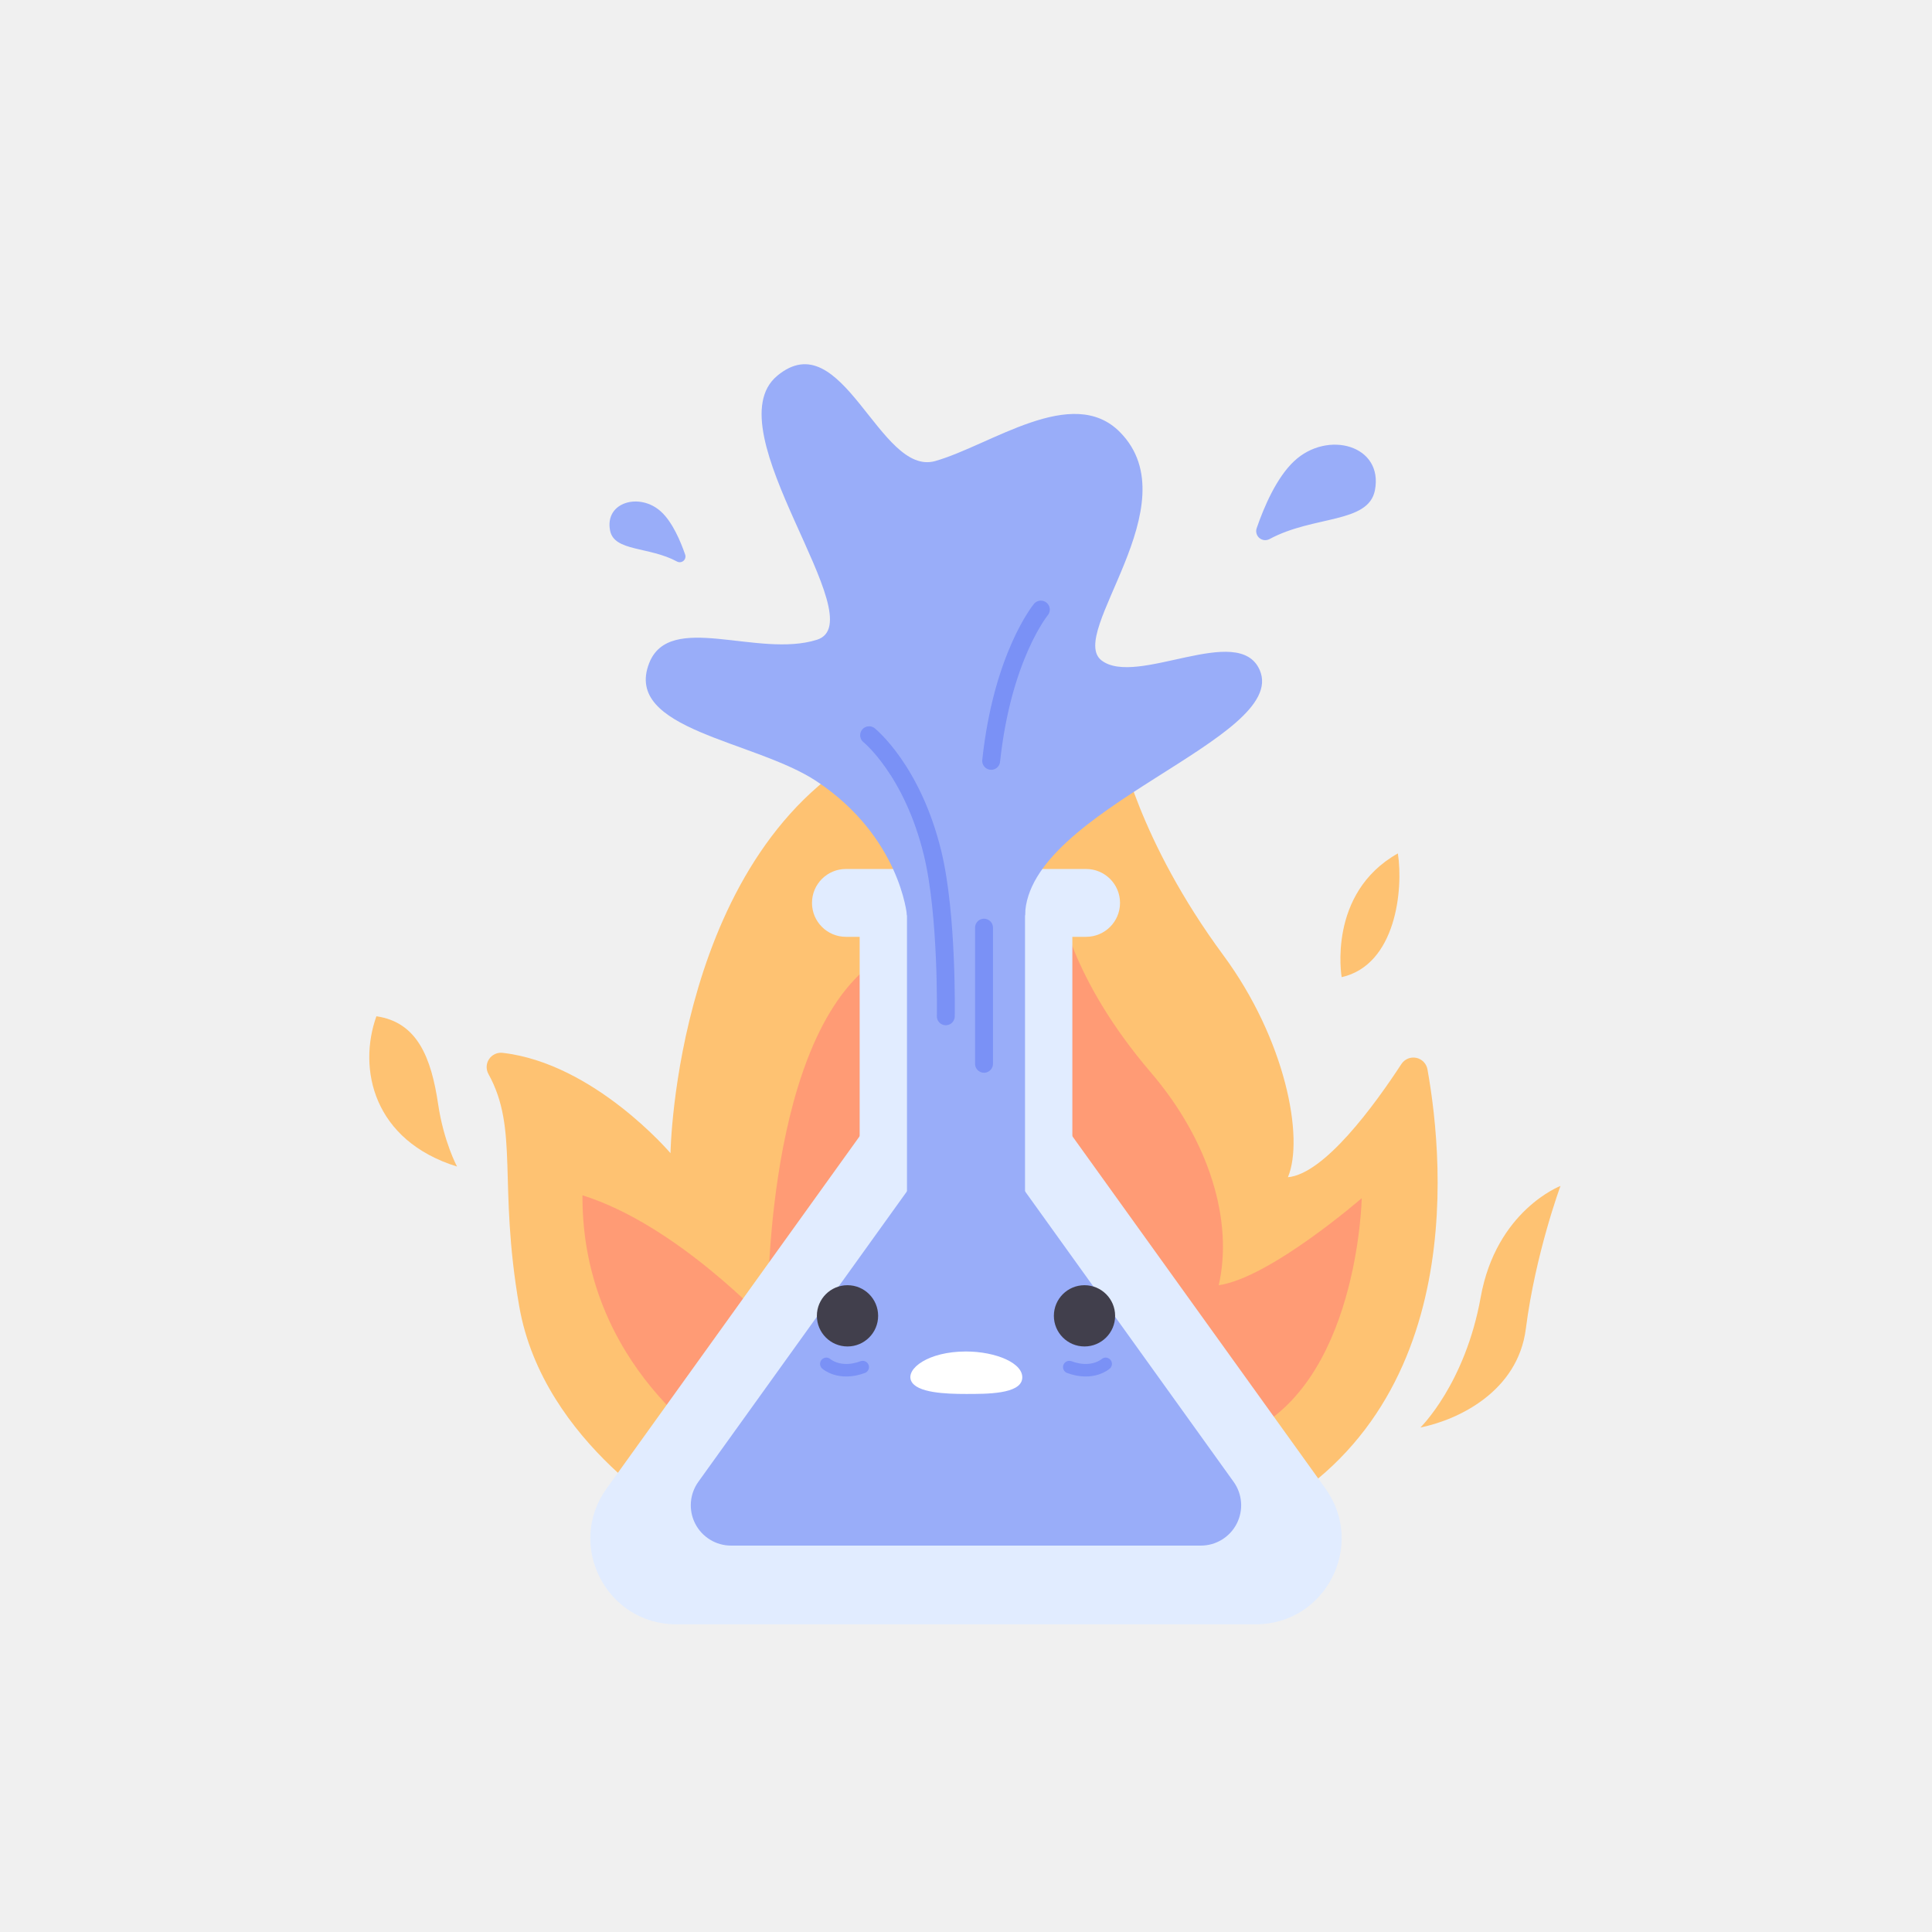
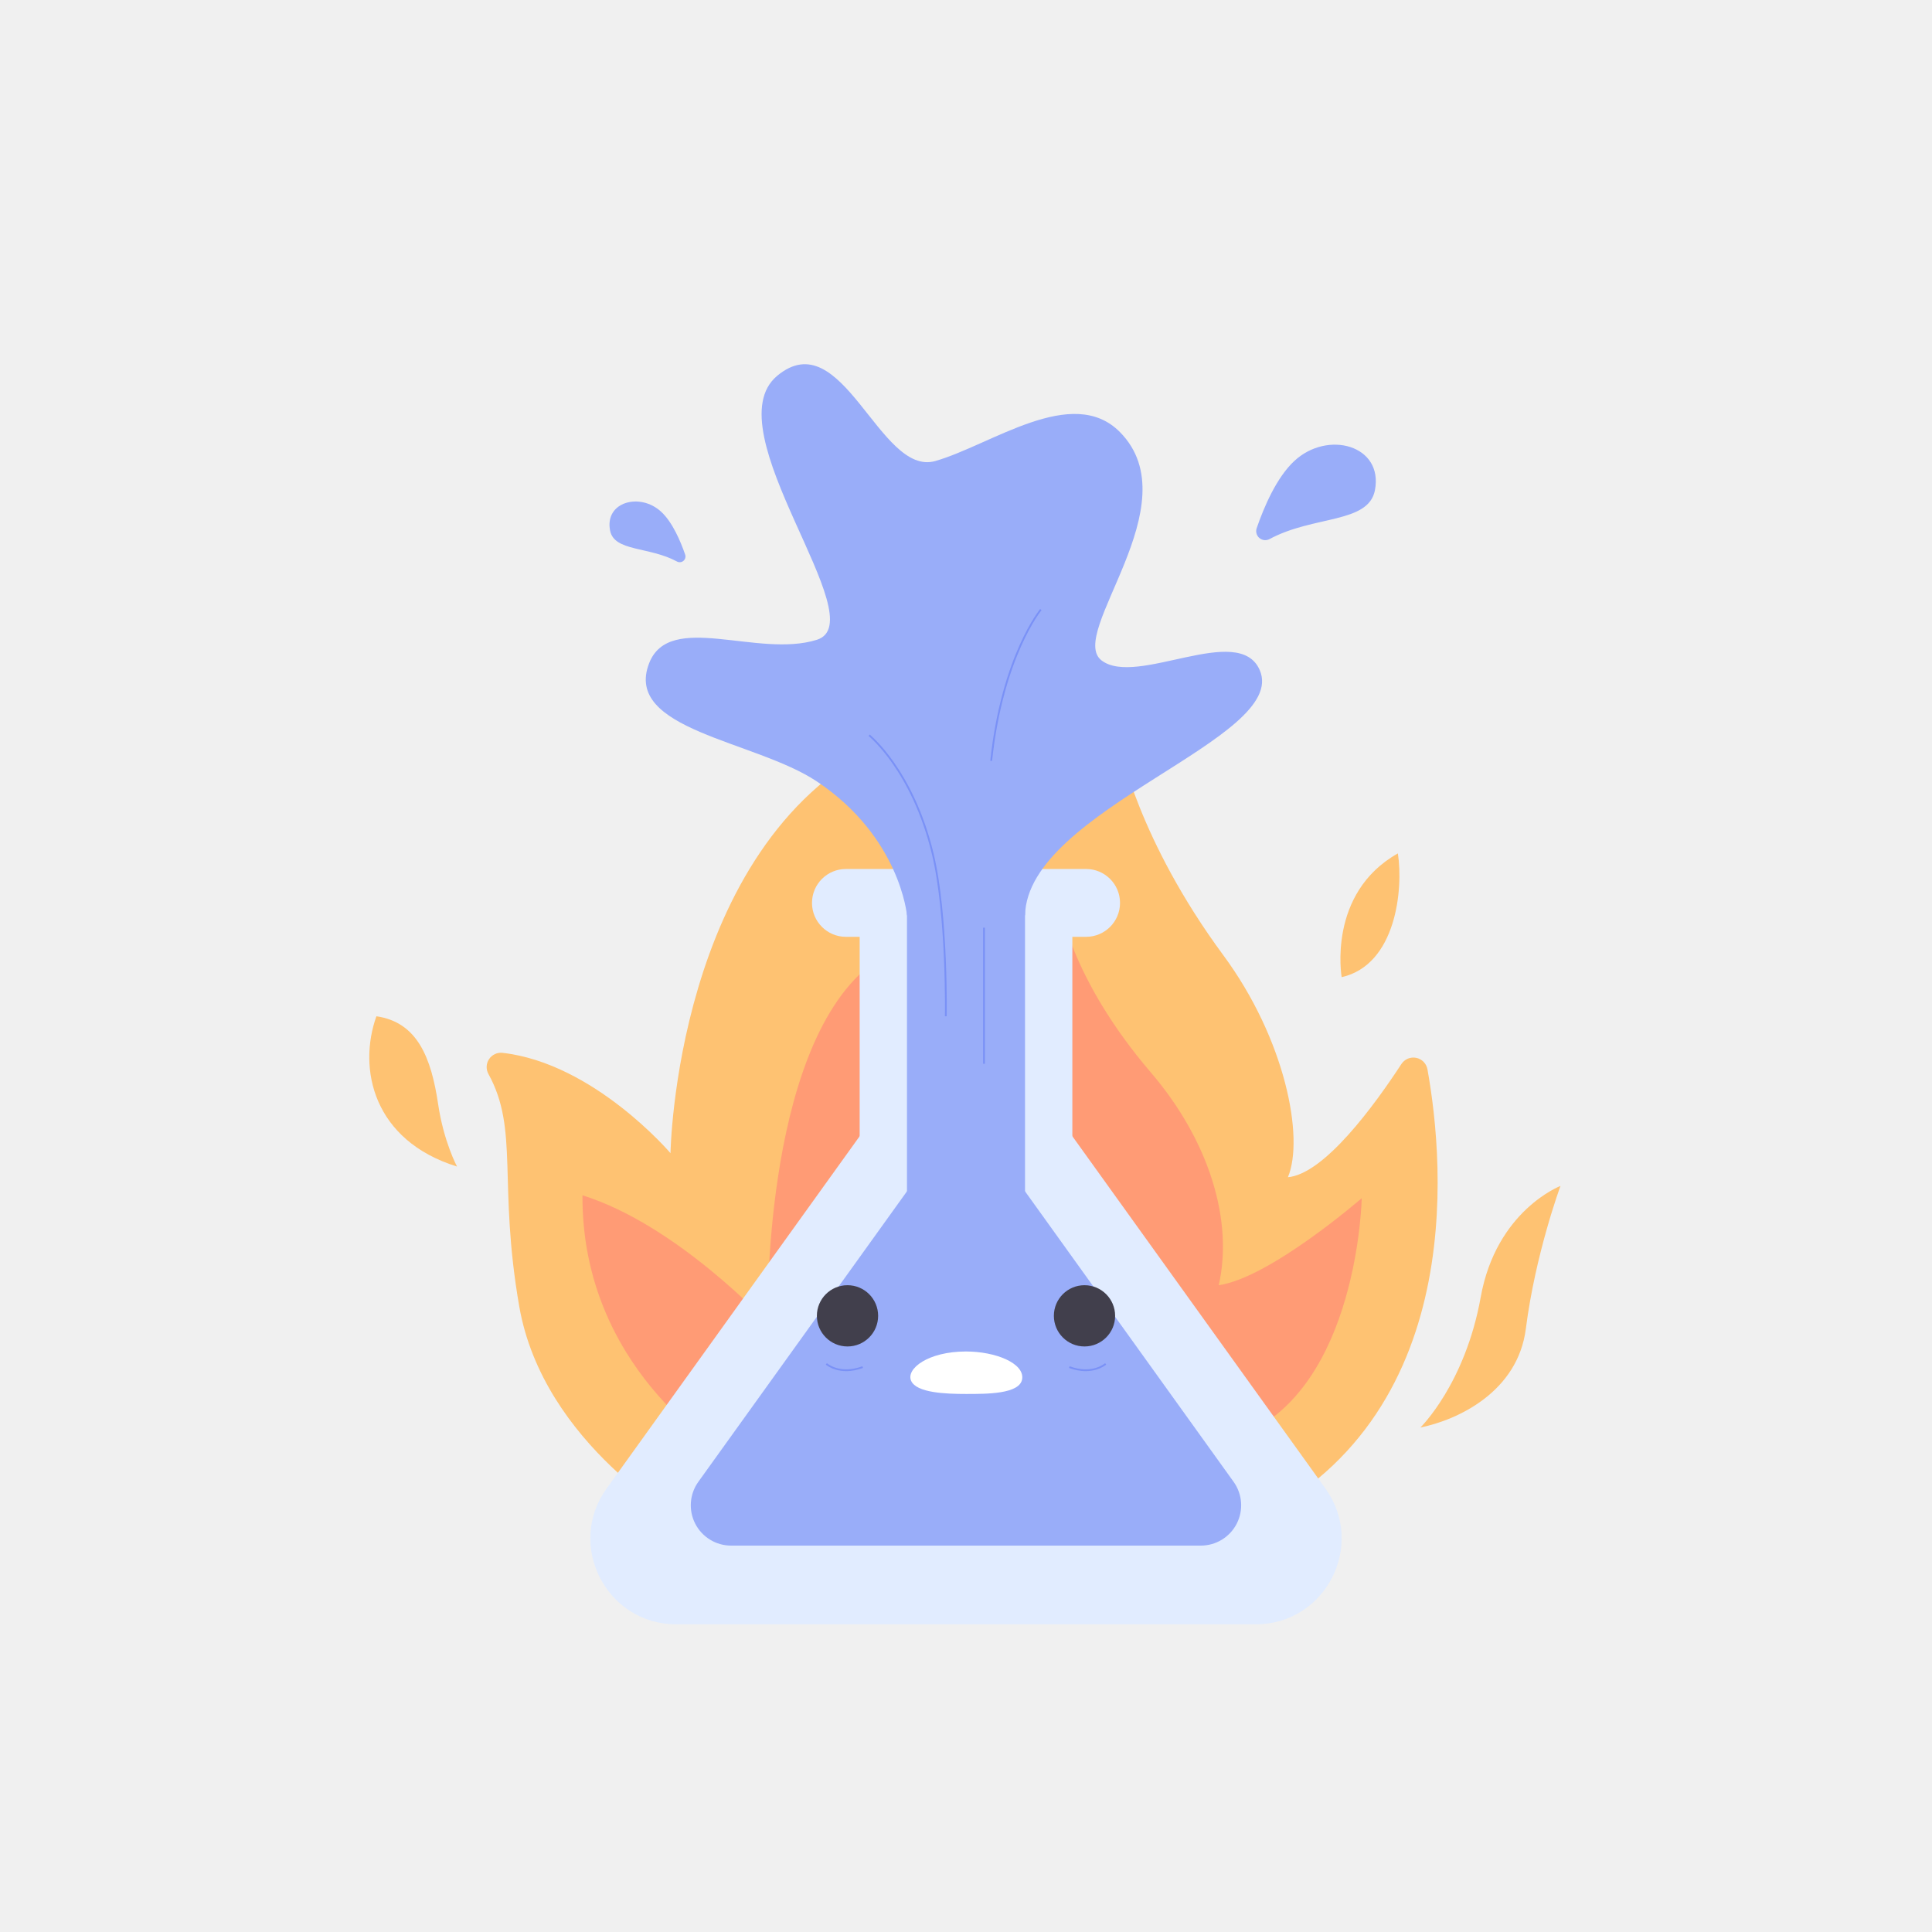
<svg xmlns="http://www.w3.org/2000/svg" viewBox="0 0 1080 1080">
  <defs>
    <style>
-       .cls-1{isolation:isolate;}.cls-2{fill:#fec272;}.cls-3{fill:#ff8d76;opacity:0.73;}.cls-4{fill:#e1ecff;}.cls-5{fill:#99adf9;}.cls-6{fill:#413f4c;}.cls-7{fill:#fff;}.cls-8,.cls-9{fill:none;stroke:#99adf9;stroke-linecap:round;stroke-miterlimit:10;opacity:0.51;mix-blend-mode:multiply;}.cls-8{stroke-width:7px;}.cls-9{stroke-width:10px;}
+       .cls-1{isolation:isolate;}.cls-2{fill:#fec272;}.cls-3{fill:#ff8d76;opacity:0.73;}.cls-4{fill:#e1ecff;}.cls-5{fill:#99adf9;}.cls-6{fill:#413f4c;}.cls-7{fill:#fff;}.cls-8,.cls-9{fill:none;stroke:#99adf9;strokeLinecap:round;stroke-miterlimit:10;opacity:0.51;mix-blend-mode:multiply;}.cls-8{strokeWidth:7px;}.cls-9{strokeWidth:10px;}
    </style>
  </defs>
  <g class="cls-1">
    <g id="Layer_2" data-name="Layer 2">
      <path class="cls-2" d="M383.15 851.41s-79.45-43.69-92.9-121.2c-11.93-68.75 0-98.69-17.23-129.88a8 8 0 017.87-11.79c51.24 5.82 93.92 56.09 93.92 56.09s2.69-171 116.07-227.53c96.47 3.84 135.21 0 135.21 0s10.07 52.27 57.73 116.84c34.79 47.13 45.35 102.2 36.13 124.14 20.48-1.88 48.53-40.45 63.46-63.31a8 8 0 0114.55 3c9.61 53.48 23 201.77-108.83 257.46-149.06-.05-305.98-3.82-305.98-3.82z" />
      <path class="cls-3" d="M403 810.76s-77.91-46.22-77.4-142.56c52.79 16.4 103.52 71.28 103.52 71.28s-3.41-151.4 56.72-199.48c87.15 7.78 106.51-35.27 106.51-35.27s5.39 41.51 51 94.8c32.8 38.34 46.13 83.05 37.93 118.91 28.69-4.12 79.94-48.65 79.94-48.65s-2 106-67.35 132.68S403 810.76 403 810.76z" />
      <rect class="cls-4" x="453.91" y="485.77" width="172.19" height="37.92" rx="18.96" />
      <path class="cls-4" d="M378 908h324c39 0 61.71-44.19 38.93-75.9L540 552.39 339.07 832.13C316.29 863.84 339 908 378 908z" />
      <path class="cls-4" d="M480.56 504.73h118.89V668.2H480.56z" />
      <path class="cls-5" d="M408.72 864h262.56a22.53 22.53 0 0018.3-35.68L540 620 390.42 828.28a22.53 22.53 0 0018.3 35.72z" />
      <circle class="cls-6" cx="473.76" cy="735.56" r="17.12" />
      <circle class="cls-6" cx="606.24" cy="735.56" r="17.12" />
      <path class="cls-7" d="M540 755.49c16.47 0 32.44 6.49 31.42 15.2s-20.14 8.54-31.42 8.54-27.68-.59-30.67-7.34 9.5-16.4 30.67-16.4z" />
      <path class="cls-8" d="M461.93 762.41s7.3 6.62 20.33 1.81M618.07 762.41s-7.3 6.62-20.33 1.81" />
      <path class="cls-5" d="M507.01 485.77h65.98v204.98h-65.98z" />
      <path class="cls-5" d="M507 511.65s-3.83-43.82-50.38-74.82c-34.49-23-108.35-28.68-93.74-66.11 11.41-29.21 60.65-2.69 93.74-13.07S398 240.43 434.46 210.07s57.19 56.5 88.32 47.66 76.66-43.18 103.31-16.15c40 40.62-29.9 112.62-10.3 127.61s76.69-21.53 88.4 5.38C720.89 413 574.32 452.29 573 511.65zM709.71 301.33a5.06 5.06 0 01-7.22-6.07c4.09-11.88 11.1-28.31 21-37.53 18.62-17.43 50-8.88 45.09 16.39-3.69 18.63-34.29 13.95-58.87 27.21zM378.38 313.86A3.21 3.21 0 00383 310c-2.6-7.54-7.05-18-13.31-23.84-11.83-11.07-31.8-5.64-28.65 10.42 2.29 11.83 21.73 8.86 37.34 17.28z" />
      <path class="cls-2" d="M255.48 652.11s-7.45-13.89-10.54-34.76c-3.87-26.13-11.6-45.92-34.53-49.25-10.5 29.38-1.78 69.44 45.07 84.01zM750 546.24s-8.17-46.89 31.42-69.18c3.1 19.94-.94 62.26-31.42 69.18zM794 798s25-24.33 33.72-72.85 44.6-62.2 44.6-62.2-14 37.77-19.36 79.8c-4.46 35.08-37.65 50.9-58.96 55.25z" />
      <path class="cls-9" d="M485.84 411s24.26 19.47 35.53 66.11c8.35 34.55 7.34 91 7.34 91M581.84 340.76s-21.52 26.12-27.77 84.56M550.07 518.57v76.1" />
    </g>
  </g>
</svg>
